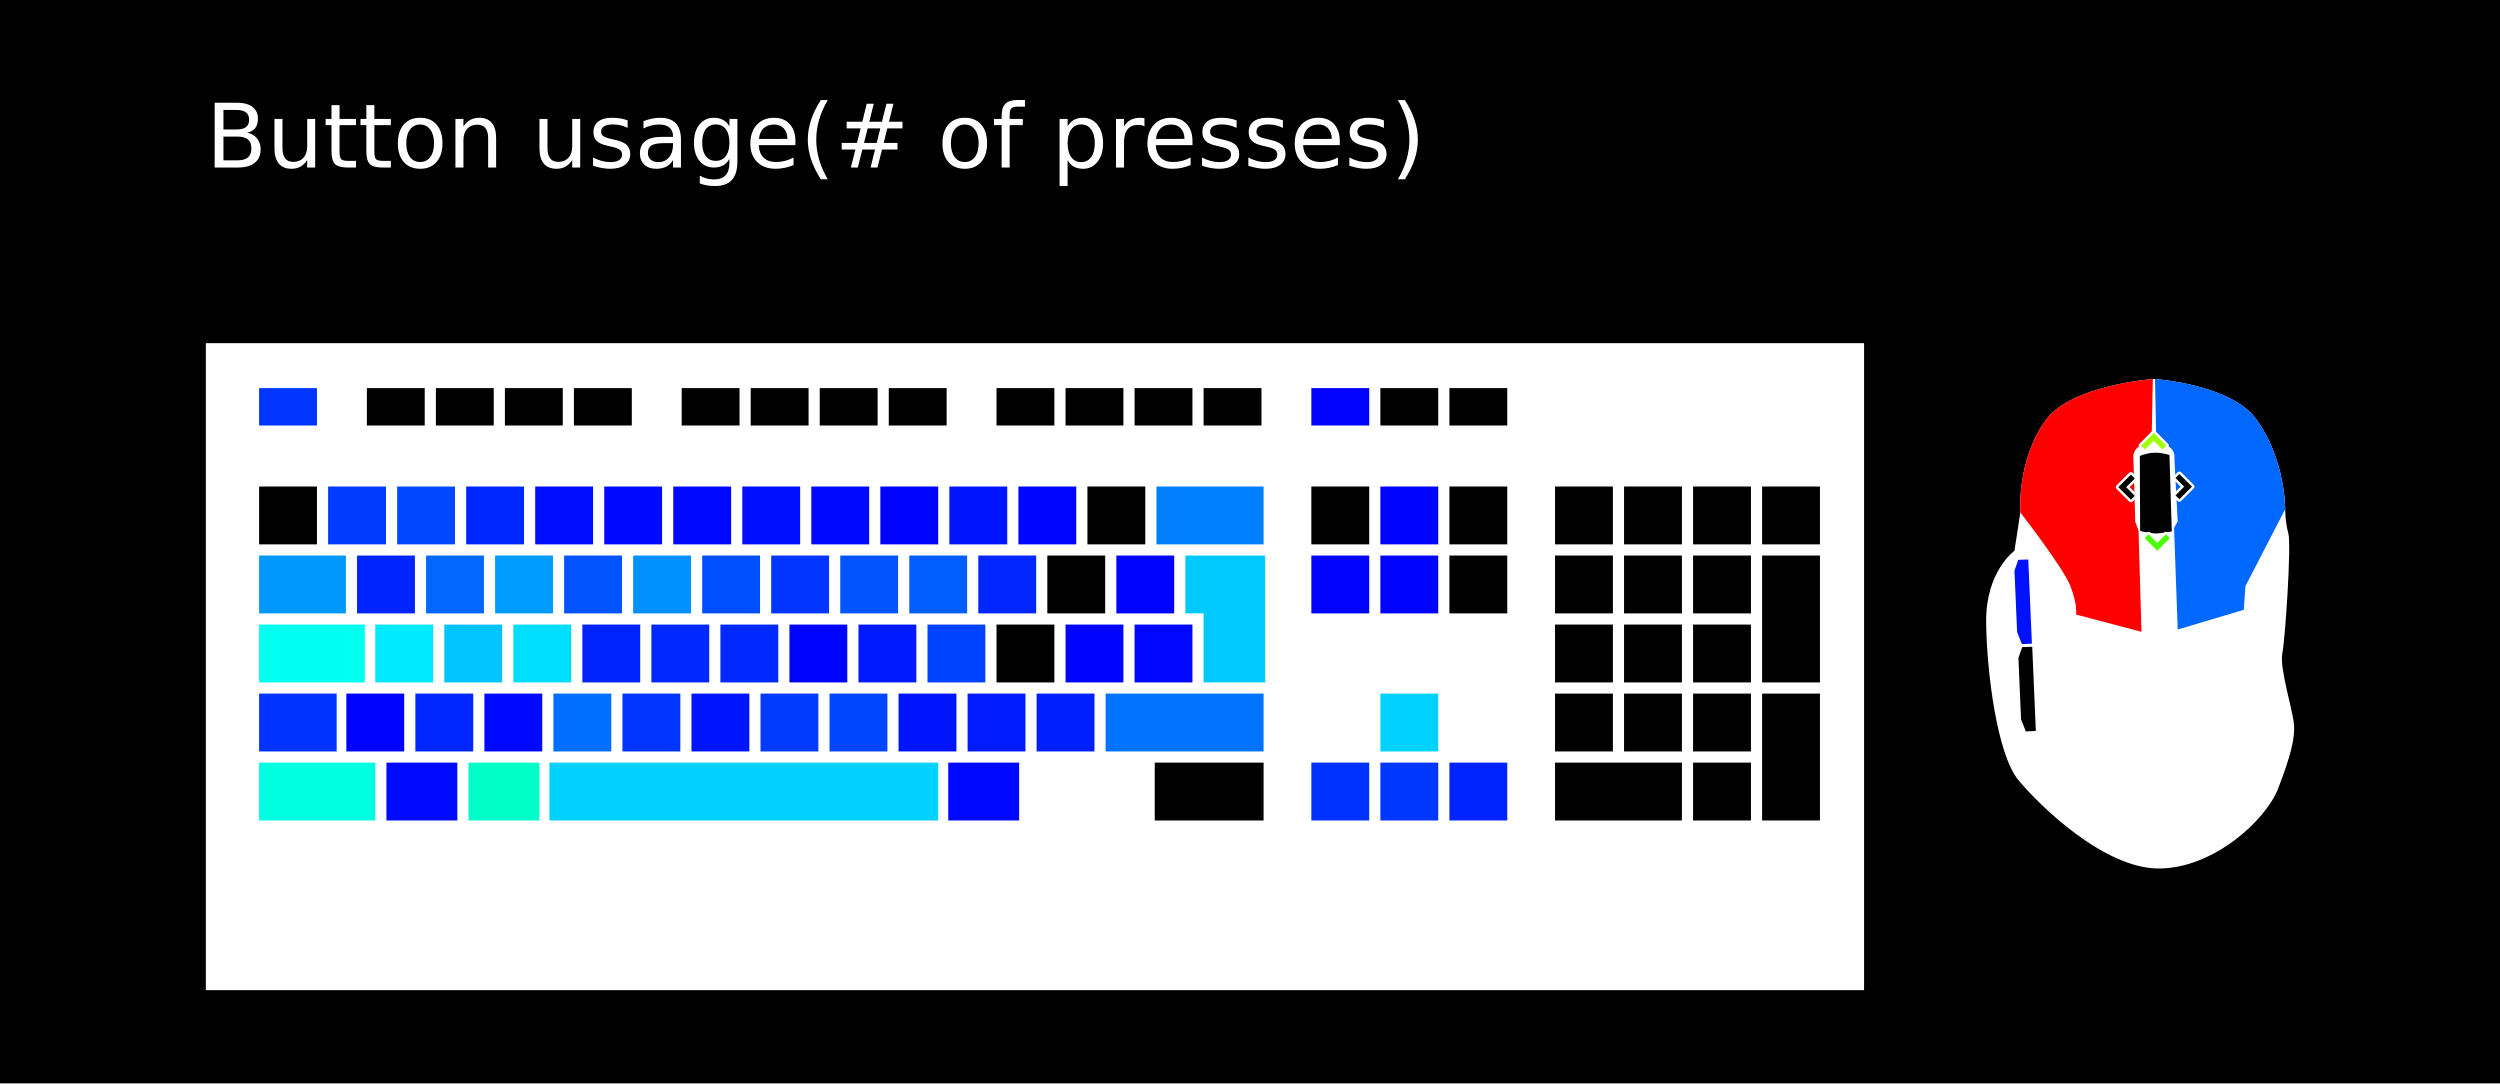
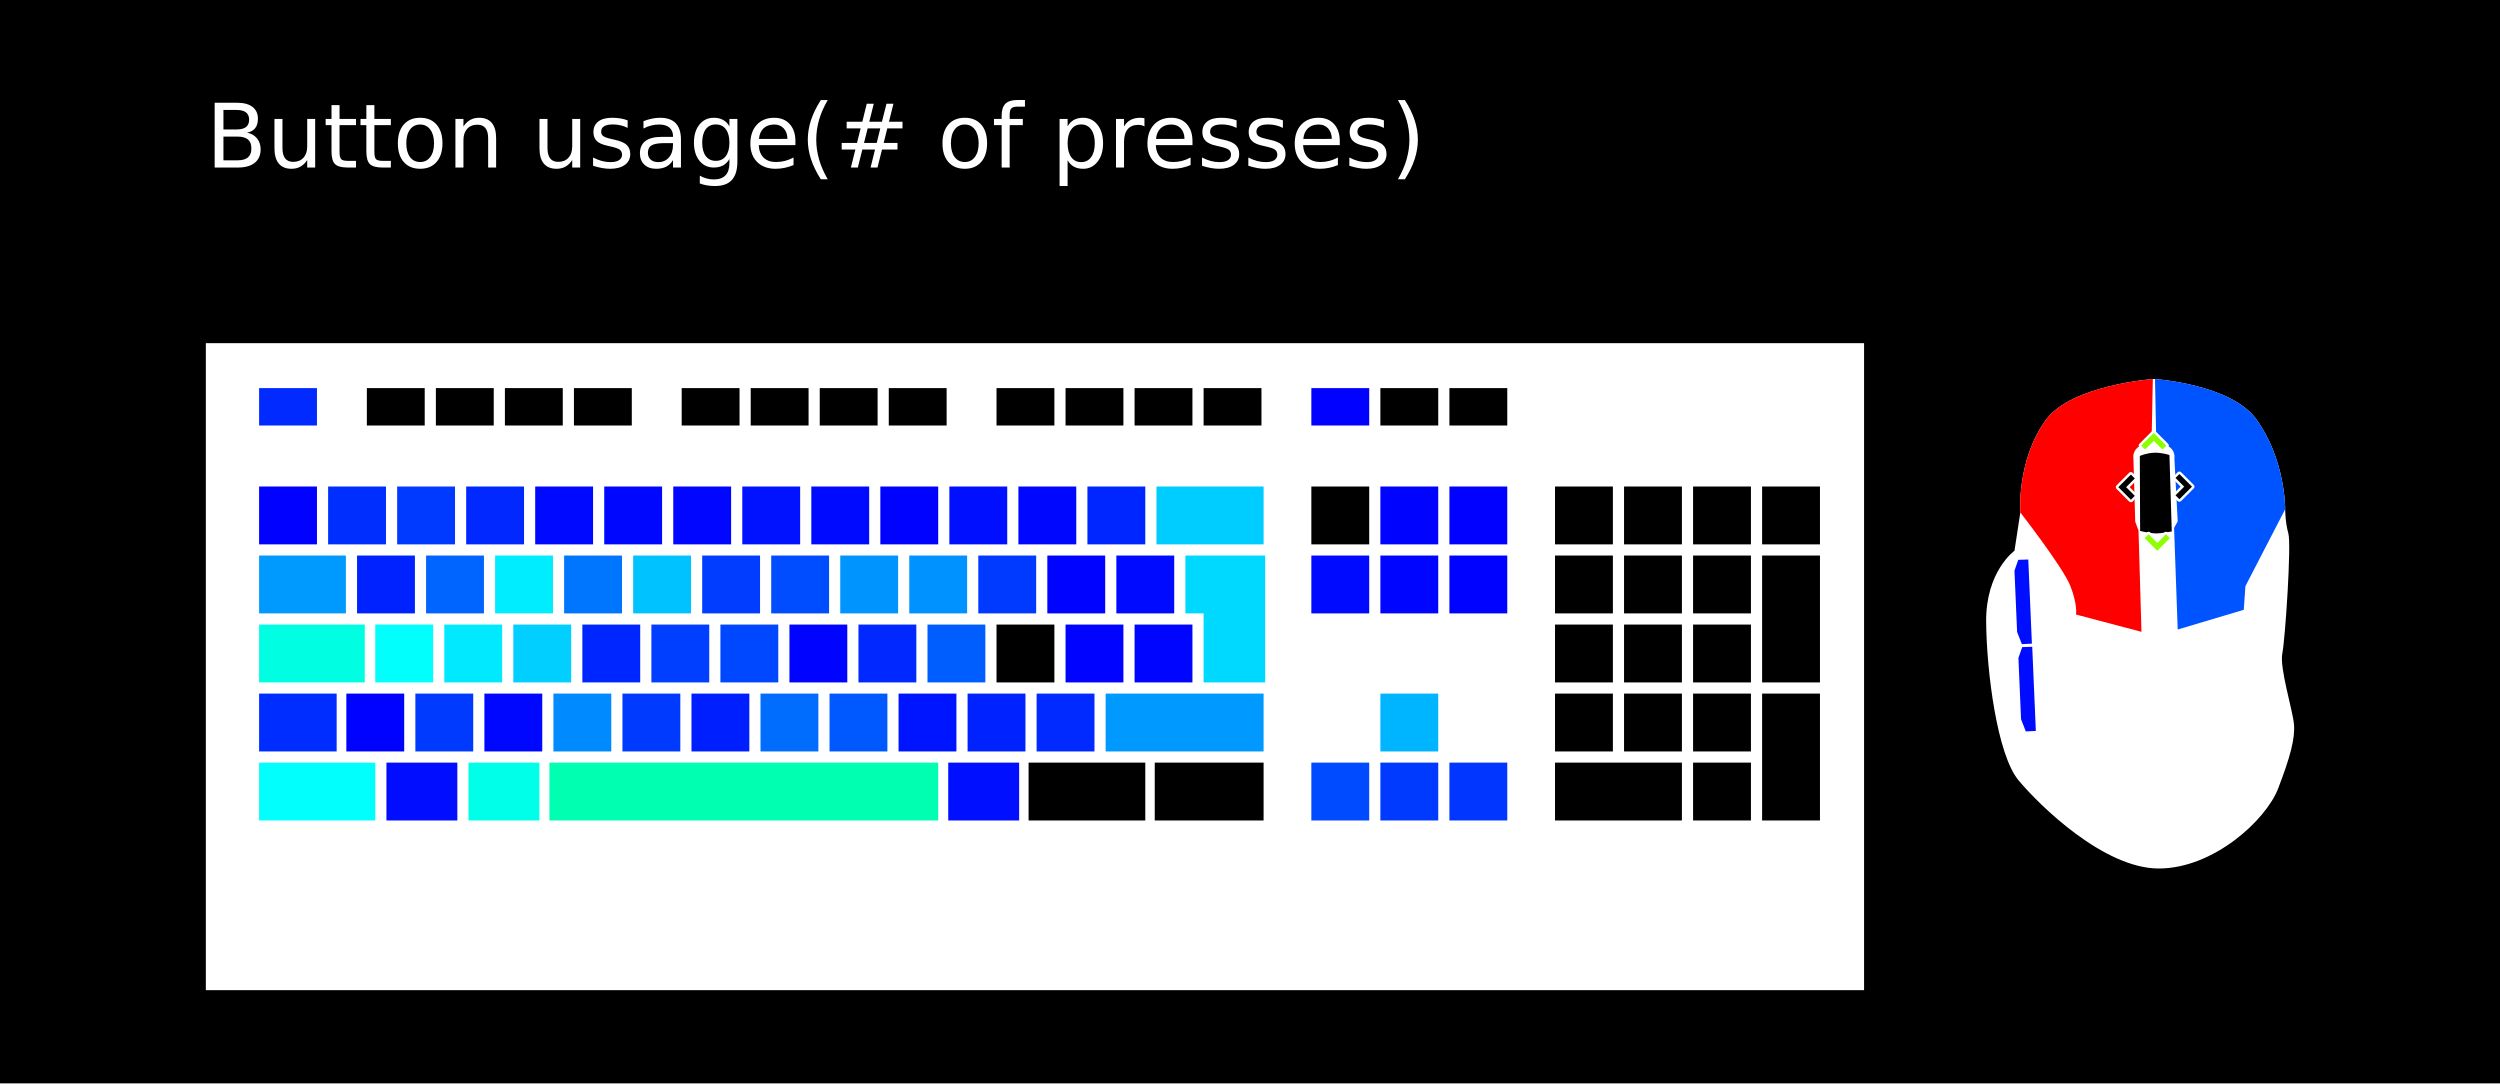
- <svg xmlns="http://www.w3.org/2000/svg" id="svg1" width="1500" version="1.1" viewBox="0 0 1500 650" space="preserve" height="650">
+ <svg xmlns="http://www.w3.org/2000/svg" viewBox="0 0 1500 650" version="1.1" space="preserve" height="650" id="svg1" width="1500">
  <defs id="defs1">
    <rect x="86.791" height="151.77" id="rect7" y="37.872" width="1222.421" />
  </defs>
  <g id="BG" style="display:inline">
-     <rect height="650" style="fill:#000000;fill-opacity:1;stroke-width:6.464;stroke-linecap:round;stroke-linejoin:round" id="rect156" y="0" width="1500" x="0" />
-     <rect height="388.192" y="205.904" style="display:inline;fill:#ffffff;fill-opacity:1;stroke-width:5.669;stroke-linecap:round;stroke-linejoin:round" width="994.938" id="rect1" x="123.504" />
+     <rect width="1500" height="650" id="rect156" style="fill:#000000;fill-opacity:1;stroke-width:6.464;stroke-linecap:round;stroke-linejoin:round" x="0" y="0" />
+     <rect y="205.904" id="rect1" height="388.192" x="123.504" width="994.938" style="display:inline;fill:#ffffff;fill-opacity:1;stroke-width:5.669;stroke-linecap:round;stroke-linejoin:round" />
    <path d="m 1291.688,227.404 c 0,0 -48.86,3.707 -64.008,24.361 -17.847,24.334 -15.484,55.723 -15.484,55.723 v 0.002 l -3.512,22.963 c 0,0 -17.271,12.335 -16.992,42.631 0.279,30.296 6.639,79.671 19.359,95.014 12.721,15.343 51.36,53.002 84.205,53.002 32.845,0 64.368,-29.082 71.621,-47.98 7.253,-18.899 10.321,-30.128 9.484,-38.775 -0.837,-8.648 -8.709,-33.726 -6.975,-42.248 1.734,-8.522 5.519,-65.547 3.627,-72.043 -1.892,-6.496 -1.893,-14.537 -1.893,-14.537 0,-0.168 0.242,-29.978 -17.555,-54.244 -15.148,-20.654 -60.557,-23.867 -60.557,-23.867 z" id="path154" style="display:inline;fill:#ffffff;fill-opacity:1;stroke-width:5.669;stroke-linecap:round;stroke-linejoin:round" />
-     <text id="title" style="font-style:normal;font-variant:normal;font-weight:normal;font-stretch:normal;font-size:53.333px;line-height:1;font-family:'DejaVu Sans';-inkscape-font-specification:'DejaVu Sans';word-spacing:0px;writing-mode:lr-tb;direction:ltr;white-space:pre;shape-inside:url(#rect7);display:inline;fill:#ffffff;fill-opacity:1;stroke:none;stroke-width:2;stroke-linecap:round;stroke-linejoin:round;stroke-opacity:1;paint-order:normal" transform="translate(36.77526,22.12695)" space="preserve">
-       <tspan x="86.791" id="tspan2" y="78.394">Button usage </tspan>(# of presses)</text>
+     <text transform="translate(36.77526,22.12695)" style="font-style:normal;font-variant:normal;font-weight:normal;font-stretch:normal;font-size:53.333px;line-height:1;font-family:'DejaVu Sans';-inkscape-font-specification:'DejaVu Sans';word-spacing:0px;writing-mode:lr-tb;direction:ltr;white-space:pre;shape-inside:url(#rect7);display:inline;fill:#ffffff;fill-opacity:1;stroke:none;stroke-width:2;stroke-linecap:round;stroke-linejoin:round;stroke-opacity:1;paint-order:normal" space="preserve" id="title">
+       <tspan id="tspan1" x="86.791" y="78.394">Button usage</tspan>(# of presses)</text>
  </g>
  <g id="buttons" style="fill:#000000;fill-opacity:1;stroke-width:0">
    <path id="KEY_PAUSE" d="m 869.644,232.863 h 34.716 v 22.442 h -34.716 z" style="fill:#000000;fill-opacity:1;stroke-width:0;stroke-linecap:round;stroke-linejoin:round" />
    <path d="m 828.228,232.863 h 34.716 v 22.442 h -34.716 z" id="KEY_SCROLLLOCK" style="fill:#000000;fill-opacity:1;stroke-width:0;stroke-linecap:round;stroke-linejoin:round" />
-     <path style="fill:#0001FF;fill-opacity:1" d="m 786.811,232.863 h 34.716 v 22.442 h -34.716 z" id="KEY_SYSRQ" />
-     <path id="KEY_F12" style="fill:#000000;fill-opacity:1;stroke-width:0;stroke-linecap:round;stroke-linejoin:round" d="m 722.16,232.863 h 34.716 v 22.442 h -34.716 z" />
-     <path d="m 680.744,232.863 h 34.716 v 22.442 h -34.716 z" id="KEY_F11" style="fill:#000000;fill-opacity:1;stroke-width:0;stroke-linecap:round;stroke-linejoin:round" />
-     <path id="KEY_F10" style="fill:#000000;fill-opacity:1;stroke-width:0;stroke-linecap:round;stroke-linejoin:round" d="m 639.327,232.863 h 34.716 v 22.442 h -34.716 z" />
-     <path d="m 597.911,232.863 h 34.716 v 22.442 h -34.716 z" style="fill:#000000;fill-opacity:1;stroke-width:0;stroke-linecap:round;stroke-linejoin:round" id="KEY_F9" />
-     <path id="KEY_F8" style="fill:#000000;fill-opacity:1;stroke-width:0;stroke-linecap:round;stroke-linejoin:round" d="m 533.259,232.863 h 34.716 v 22.442 h -34.716 z" />
-     <path id="KEY_F7" style="fill:#000000;fill-opacity:1;stroke-width:0;stroke-linecap:round;stroke-linejoin:round" d="m 491.843,232.863 h 34.716 v 22.442 h -34.716 z" />
-     <path d="m 450.427,232.863 h 34.716 v 22.442 h -34.716 z" id="KEY_F6" style="fill:#000000;fill-opacity:1;stroke-width:0;stroke-linecap:round;stroke-linejoin:round" />
-     <path id="KEY_F5" style="fill:#000000;fill-opacity:1;stroke-width:0;stroke-linecap:round;stroke-linejoin:round" d="m 409.01,232.863 h 34.716 v 22.442 h -34.716 z" />
-     <path d="m 344.359,232.863 h 34.716 v 22.442 h -34.716 z" id="KEY_F4" style="fill:#000000;fill-opacity:1;stroke-width:0;stroke-linecap:round;stroke-linejoin:round" />
-     <path style="fill:#000000;fill-opacity:1;stroke-width:0;stroke-linecap:round;stroke-linejoin:round" d="m 302.943,232.863 h 34.716 v 22.442 h -34.716 z" id="KEY_F3" />
-     <path style="fill:#000000;fill-opacity:1;stroke-width:0;stroke-linecap:round;stroke-linejoin:round" d="m 261.526,232.863 h 34.716 v 22.442 h -34.716 z" id="KEY_F2" />
+     <path style="fill:#0001FF;fill-opacity:1" id="KEY_SYSRQ" d="m 786.811,232.863 h 34.716 v 22.442 h -34.716 z" />
+     <path style="fill:#000000;fill-opacity:1;stroke-width:0;stroke-linecap:round;stroke-linejoin:round" id="KEY_F12" d="m 722.16,232.863 h 34.716 v 22.442 h -34.716 z" />
+     <path d="m 680.744,232.863 h 34.716 v 22.442 h -34.716 z" style="fill:#000000;fill-opacity:1;stroke-width:0;stroke-linecap:round;stroke-linejoin:round" id="KEY_F11" />
+     <path style="fill:#000000;fill-opacity:1;stroke-width:0;stroke-linecap:round;stroke-linejoin:round" d="m 639.327,232.863 h 34.716 v 22.442 h -34.716 z" id="KEY_F10" />
+     <path d="m 597.911,232.863 h 34.716 v 22.442 h -34.716 z" id="KEY_F9" style="fill:#000000;fill-opacity:1;stroke-width:0;stroke-linecap:round;stroke-linejoin:round" />
+     <path id="KEY_F8" d="m 533.259,232.863 h 34.716 v 22.442 h -34.716 z" style="fill:#000000;fill-opacity:1;stroke-width:0;stroke-linecap:round;stroke-linejoin:round" />
+     <path d="m 491.843,232.863 h 34.716 v 22.442 h -34.716 z" id="KEY_F7" style="fill:#000000;fill-opacity:1;stroke-width:0;stroke-linecap:round;stroke-linejoin:round" />
+     <path id="KEY_F6" style="fill:#000000;fill-opacity:1;stroke-width:0;stroke-linecap:round;stroke-linejoin:round" d="m 450.427,232.863 h 34.716 v 22.442 h -34.716 z" />
+     <path style="fill:#000000;fill-opacity:1;stroke-width:0;stroke-linecap:round;stroke-linejoin:round" id="KEY_F5" d="m 409.01,232.863 h 34.716 v 22.442 h -34.716 z" />
+     <path id="KEY_F4" style="fill:#000000;fill-opacity:1;stroke-width:0;stroke-linecap:round;stroke-linejoin:round" d="m 344.359,232.863 h 34.716 v 22.442 h -34.716 z" />
+     <path d="m 302.943,232.863 h 34.716 v 22.442 h -34.716 z" style="fill:#000000;fill-opacity:1;stroke-width:0;stroke-linecap:round;stroke-linejoin:round" id="KEY_F3" />
+     <path style="fill:#000000;fill-opacity:1;stroke-width:0;stroke-linecap:round;stroke-linejoin:round" id="KEY_F2" d="m 261.526,232.863 h 34.716 v 22.442 h -34.716 z" />
    <path id="KEY_F1" style="fill:#000000;fill-opacity:1;stroke-width:0;stroke-linecap:round;stroke-linejoin:round" d="m 220.11,232.863 h 34.716 v 22.442 H 220.11 Z" />
-     <path d="m 155.459,232.863 h 34.716 v 22.442 h -34.716 z" id="KEY_ESC" style="fill:#0034FF;fill-opacity:1" />
-     <path id="KEY_KPDOT" d="m 1015.848,457.571 h 34.716 v 34.716 h -34.716 z" style="fill:#000000;fill-opacity:1;stroke-width:0;stroke-linecap:round;stroke-linejoin:round" />
-     <path style="fill:#000000;fill-opacity:1;stroke-width:0;stroke-linecap:round;stroke-linejoin:round" id="KEY_KP0" d="m 933.015,457.571 h 76.132 v 34.716 h -76.132 z" />
-     <path d="m 869.644,457.571 h 34.716 v 34.716 h -34.716 z" style="fill:#0023FF;fill-opacity:1" id="KEY_RIGHT" />
-     <path style="fill:#0037FF;fill-opacity:1" d="m 828.228,457.571 h 34.716 v 34.716 h -34.716 z" id="KEY_DOWN" />
-     <path style="fill:#0032FF;fill-opacity:1" d="m 786.811,457.571 h 34.716 v 34.716 h -34.716 z" id="KEY_LEFT" />
-     <path d="m 692.842,457.571 h 65.315 v 34.716 h -65.315 z" id="KEY_RIGHTCTRL" style="fill:#000000;fill-opacity:1;stroke-width:0;stroke-linecap:round;stroke-linejoin:round" />
-     <path id="KEY_SPACE" d="M 329.663,457.571 H 562.922 V 492.288 H 329.663 Z" style="fill:#00D1FF;fill-opacity:1" />
-     <path id="KEY_LEFTMETA" style="fill:#000AFF;fill-opacity:1" d="m 231.864,457.571 h 42.538 V 492.288 H 231.864 Z" />
-     <path style="fill:#00FFE1;fill-opacity:1" id="KEY_LEFTCTRL" d="M 155.459,457.571 H 225.164 v 34.716 h -69.705 z" />
+     <path id="KEY_ESC" d="m 155.459,232.863 h 34.716 v 22.442 h -34.716 z" style="fill:#002AFF;fill-opacity:1" />
+     <path id="KEY_KPDOT" style="fill:#000000;fill-opacity:1;stroke-width:0;stroke-linecap:round;stroke-linejoin:round" d="m 1015.848,457.571 h 34.716 v 34.716 h -34.716 z" />
+     <path id="KEY_KP0" style="fill:#000000;fill-opacity:1;stroke-width:0;stroke-linecap:round;stroke-linejoin:round" d="m 933.015,457.571 h 76.132 v 34.716 h -76.132 z" />
+     <path style="fill:#0036FF;fill-opacity:1" d="m 869.644,457.571 h 34.716 v 34.716 h -34.716 z" id="KEY_RIGHT" />
+     <path d="m 828.228,457.571 h 34.716 v 34.716 h -34.716 z" id="KEY_DOWN" style="fill:#003AFF;fill-opacity:1" />
+     <path d="m 786.811,457.571 h 34.716 v 34.716 h -34.716 z" id="KEY_LEFT" style="fill:#004AFF;fill-opacity:1" />
+     <path style="fill:#000000;fill-opacity:1;stroke-width:0;stroke-linecap:round;stroke-linejoin:round" id="KEY_RIGHTCTRL" d="m 692.842,457.571 h 65.315 v 34.716 h -65.315 z" />
+     <path style="fill:#00FFB0;fill-opacity:1" d="M 329.663,457.571 H 562.922 V 492.288 H 329.663 Z" id="KEY_SPACE" />
+     <path style="fill:#000DFF;fill-opacity:1" id="KEY_LEFTMETA" d="m 231.864,457.571 h 42.538 V 492.288 H 231.864 Z" />
+     <path d="M 155.459,457.571 H 225.164 v 34.716 h -69.705 z" style="fill:#00FFFD;fill-opacity:1" id="KEY_LEFTCTRL" />
    <path d="m 1057.264,416.155 h 34.716 v 76.132 h -34.716 z" style="fill:#000000;fill-opacity:1;stroke-width:0;stroke-linecap:round;stroke-linejoin:round" id="KEY_KPENTER" />
-     <path d="m 1015.848,416.155 h 34.716 v 34.716 h -34.716 z" id="KEY_KP3" style="fill:#000000;fill-opacity:1;stroke-width:0;stroke-linecap:round;stroke-linejoin:round" />
-     <path style="fill:#000000;fill-opacity:1;stroke-width:0;stroke-linecap:round;stroke-linejoin:round" d="m 974.431,416.155 h 34.716 v 34.716 h -34.716 z" id="KEY_KP2" />
-     <path id="KEY_KP1" style="fill:#000000;fill-opacity:1;stroke-width:0;stroke-linecap:round;stroke-linejoin:round" d="m 933.015,416.155 h 34.716 v 34.716 h -34.716 z" />
-     <path d="m 828.228,416.155 h 34.716 v 34.716 h -34.716 z" id="KEY_UP" style="fill:#00D2FF;fill-opacity:1" />
-     <path id="KEY_RIGHTSHIFT" style="fill:#0074FF;fill-opacity:1" d="m 663.385,416.155 h 94.771 v 34.716 h -94.771 z" />
-     <path d="m 621.969,416.155 h 34.716 v 34.716 h -34.716 z" id="KEY_SLASH" style="fill:#001FFF;fill-opacity:1" />
-     <path id="KEY_DOT" style="fill:#001BFF;fill-opacity:1" d="m 580.553,416.155 h 34.716 v 34.716 h -34.716 z" />
-     <path d="m 539.136,416.155 h 34.716 v 34.716 h -34.716 z" id="KEY_COMMA" style="fill:#0014FF;fill-opacity:1" />
-     <path d="m 497.72,416.155 h 34.716 v 34.716 h -34.716 z" style="fill:#0045FF;fill-opacity:1" id="KEY_M" />
-     <path style="fill:#0039FF;fill-opacity:1" d="m 456.304,416.155 h 34.716 v 34.716 h -34.716 z" id="KEY_N" />
-     <path style="fill:#0014FF;fill-opacity:1" id="KEY_B" d="m 414.887,416.155 h 34.716 v 34.716 h -34.716 z" />
-     <path d="m 373.471,416.155 h 34.716 v 34.716 h -34.716 z" style="fill:#0035FF;fill-opacity:1" id="KEY_V" />
-     <path d="m 332.055,416.155 h 34.716 v 34.716 H 332.055 Z" style="fill:#006EFF;fill-opacity:1" id="KEY_C" />
-     <path style="fill:#0007FF;fill-opacity:1" d="m 290.638,416.155 h 34.716 v 34.716 h -34.716 z" id="KEY_X" />
-     <path style="fill:#0026FF;fill-opacity:1" d="m 249.222,416.155 h 34.716 v 34.716 h -34.716 z" id="KEY_Z" />
+     <path id="KEY_KP3" d="m 1015.848,416.155 h 34.716 v 34.716 h -34.716 z" style="fill:#000000;fill-opacity:1;stroke-width:0;stroke-linecap:round;stroke-linejoin:round" />
+     <path id="KEY_KP2" d="m 974.431,416.155 h 34.716 v 34.716 h -34.716 z" style="fill:#000000;fill-opacity:1;stroke-width:0;stroke-linecap:round;stroke-linejoin:round" />
+     <path style="fill:#000000;fill-opacity:1;stroke-width:0;stroke-linecap:round;stroke-linejoin:round" d="m 933.015,416.155 h 34.716 v 34.716 h -34.716 z" id="KEY_KP1" />
+     <path id="KEY_UP" style="fill:#00B5FF;fill-opacity:1" d="m 828.228,416.155 h 34.716 v 34.716 h -34.716 z" />
+     <path style="fill:#0099FF;fill-opacity:1" id="KEY_RIGHTSHIFT" d="m 663.385,416.155 h 94.771 v 34.716 h -94.771 z" />
+     <path d="m 621.969,416.155 h 34.716 v 34.716 h -34.716 z" id="KEY_SLASH" style="fill:#002AFF;fill-opacity:1" />
+     <path style="fill:#0022FF;fill-opacity:1" d="m 580.553,416.155 h 34.716 v 34.716 h -34.716 z" id="KEY_DOT" />
+     <path style="fill:#0015FF;fill-opacity:1" d="m 539.136,416.155 h 34.716 v 34.716 h -34.716 z" id="KEY_COMMA" />
+     <path d="m 497.72,416.155 h 34.716 v 34.716 h -34.716 z" id="KEY_M" style="fill:#0059FF;fill-opacity:1" />
+     <path id="KEY_N" d="m 456.304,416.155 h 34.716 v 34.716 h -34.716 z" style="fill:#006DFF;fill-opacity:1" />
+     <path style="fill:#001FFF;fill-opacity:1" d="m 414.887,416.155 h 34.716 v 34.716 h -34.716 z" id="KEY_B" />
+     <path d="m 373.471,416.155 h 34.716 v 34.716 h -34.716 z" id="KEY_V" style="fill:#003AFF;fill-opacity:1" />
+     <path id="KEY_C" style="fill:#008AFF;fill-opacity:1" d="m 332.055,416.155 h 34.716 v 34.716 H 332.055 Z" />
+     <path d="m 290.638,416.155 h 34.716 v 34.716 h -34.716 z" style="fill:#0007FF;fill-opacity:1" id="KEY_X" />
+     <path id="KEY_Z" d="m 249.222,416.155 h 34.716 v 34.716 h -34.716 z" style="fill:#003AFF;fill-opacity:1" />
    <path d="m 207.806,416.155 h 34.716 v 34.716 h -34.716 z" id="KEY_102ND" style="fill:#0002FF;fill-opacity:1" />
-     <path id="KEY_LEFTSHIFT" d="m 155.459,416.155 h 46.536 v 34.716 h -46.536 z" style="fill:#0033FF;fill-opacity:1" />
-     <path d="m 1015.848,374.739 h 34.716 v 34.716 h -34.716 z" id="KEY_KP6" style="fill:#000000;fill-opacity:1;stroke-width:0;stroke-linecap:round;stroke-linejoin:round" />
-     <path style="fill:#000000;fill-opacity:1;stroke-width:0;stroke-linecap:round;stroke-linejoin:round" id="KEY_KP5" d="m 974.431,374.739 h 34.716 v 34.716 h -34.716 z" />
-     <path style="fill:#000000;fill-opacity:1;stroke-width:0;stroke-linecap:round;stroke-linejoin:round" d="m 933.015,374.739 h 34.716 v 34.716 h -34.716 z" id="KEY_KP4" />
-     <path style="fill:#0006FF;fill-opacity:1" d="m 680.744,374.739 h 34.716 v 34.716 h -34.716 z" id="KEY_BACKSLASH" />
-     <path id="KEY_APOSTROPHE" style="fill:#0004FF;fill-opacity:1" d="m 639.327,374.739 h 34.716 v 34.716 h -34.716 z" />
-     <path d="m 597.911,374.739 h 34.716 v 34.716 h -34.716 z" id="KEY_SEMICOLON" style="fill:#000000;fill-opacity:1;stroke-width:0;stroke-linecap:round;stroke-linejoin:round" />
-     <path id="KEY_L" d="m 556.495,374.739 h 34.716 v 34.716 h -34.716 z" style="fill:#0042FF;fill-opacity:1" />
-     <path style="fill:#001AFF;fill-opacity:1" d="m 515.078,374.739 h 34.716 v 34.716 h -34.716 z" id="KEY_K" />
-     <path style="fill:#0003FF;fill-opacity:1" id="KEY_J" d="m 473.662,374.739 h 34.716 v 34.716 h -34.716 z" />
-     <path d="m 432.246,374.739 h 34.716 v 34.716 H 432.246 Z" id="KEY_H" style="fill:#0029FF;fill-opacity:1" />
-     <path d="m 390.829,374.739 h 34.716 v 34.716 h -34.716 z" style="fill:#0028FF;fill-opacity:1" id="KEY_G" />
-     <path d="m 349.413,374.739 h 34.716 v 34.716 h -34.716 z" style="fill:#0023FF;fill-opacity:1" id="KEY_F" />
-     <path id="KEY_D" style="fill:#00DEFF;fill-opacity:1" d="m 307.997,374.739 h 34.716 v 34.716 h -34.716 z" />
-     <path id="KEY_S" d="m 266.58,374.739 h 34.716 v 34.716 h -34.716 z" style="fill:#00C4FF;fill-opacity:1" />
-     <path d="m 225.164,374.739 h 34.716 v 34.716 H 225.164 Z" style="fill:#00EAFF;fill-opacity:1" id="KEY_A" />
-     <path id="KEY_CAPSLOCK" style="fill:#00FFEE;fill-opacity:1" d="m 155.459,374.739 h 63.399 v 34.716 h -63.399 z" />
-     <path id="KEY_KPPLUS" d="m 1057.264,333.322 h 34.716 v 76.132 h -34.716 z" style="fill:#000000;fill-opacity:1;stroke-width:0;stroke-linecap:round;stroke-linejoin:round" />
-     <path id="KEY_KP9" style="fill:#000000;fill-opacity:1;stroke-width:0;stroke-linecap:round;stroke-linejoin:round" d="m 1015.848,333.322 h 34.716 v 34.716 h -34.716 z" />
-     <path id="KEY_KP8" style="fill:#000000;fill-opacity:1;stroke-width:0;stroke-linecap:round;stroke-linejoin:round" d="m 974.431,333.322 h 34.716 v 34.716 h -34.716 z" />
-     <path style="fill:#000000;fill-opacity:1;stroke-width:0;stroke-linecap:round;stroke-linejoin:round" id="KEY_KP7" d="m 933.015,333.322 h 34.716 v 34.716 h -34.716 z" />
-     <path d="m 869.644,333.322 h 34.716 v 34.716 h -34.716 z" id="KEY_PAGEDOWN" style="fill:#000000;fill-opacity:1;stroke-width:0;stroke-linecap:round;stroke-linejoin:round" />
-     <path style="fill:#0003FF;fill-opacity:1" d="m 828.228,333.322 h 34.716 v 34.716 h -34.716 z" id="KEY_END" />
-     <path d="m 786.811,333.322 h 34.716 v 34.716 h -34.716 z" style="fill:#0001FF;fill-opacity:1" id="KEY_DELETE" />
-     <path d="m 711.229,333.323 v 34.717 h 10.93 v 41.416 h 36.949 v -76.133 h -13.162 -23.787 z" style="fill:#00C9FF;fill-opacity:1" id="KEY_ENTER" />
-     <path d="m 669.813,333.322 h 34.716 v 34.716 h -34.716 z" id="KEY_RIGHTBRACE" style="fill:#0003FF;fill-opacity:1" />
-     <path id="KEY_LEFTBRACE" style="fill:#000000;fill-opacity:1;stroke-width:0;stroke-linecap:round;stroke-linejoin:round" d="m 628.396,333.322 h 34.716 v 34.716 h -34.716 z" />
-     <path id="KEY_P" d="m 586.98,333.322 h 34.716 v 34.716 h -34.716 z" style="fill:#0025FF;fill-opacity:1" />
-     <path style="fill:#005EFF;fill-opacity:1" id="KEY_O" d="m 545.564,333.322 h 34.716 v 34.716 h -34.716 z" />
-     <path d="m 504.147,333.322 h 34.716 v 34.716 h -34.716 z" id="KEY_I" style="fill:#0055FF;fill-opacity:1" />
-     <path d="m 462.731,333.322 h 34.716 v 34.716 h -34.716 z" id="KEY_U" style="fill:#0035FF;fill-opacity:1" />
-     <path style="fill:#004FFF;fill-opacity:1" d="m 421.315,333.322 h 34.716 v 34.716 h -34.716 z" id="KEY_Y" />
-     <path style="fill:#0090FF;fill-opacity:1" d="m 379.898,333.322 h 34.716 v 34.716 h -34.716 z" id="KEY_T" />
-     <path style="fill:#0054FF;fill-opacity:1" id="KEY_R" d="m 338.482,333.322 h 34.716 v 34.716 H 338.482 Z" />
-     <path style="fill:#009BFF;fill-opacity:1" id="KEY_E" d="M 297.066,333.322 H 331.782 v 34.716 h -34.716 z" />
-     <path id="KEY_W" style="fill:#0067FF;fill-opacity:1" d="m 255.649,333.322 h 34.716 v 34.716 h -34.716 z" />
-     <path d="m 214.233,333.322 h 34.716 v 34.716 h -34.716 z" id="KEY_Q" style="fill:#0024FF;fill-opacity:1" />
-     <path style="fill:#0097FF;fill-opacity:1" d="m 155.459,333.322 h 52.074 v 34.716 h -52.074 z" id="KEY_TAB" />
+     <path style="fill:#002DFF;fill-opacity:1" id="KEY_LEFTSHIFT" d="m 155.459,416.155 h 46.536 v 34.716 h -46.536 z" />
+     <path style="fill:#000000;fill-opacity:1;stroke-width:0;stroke-linecap:round;stroke-linejoin:round" d="m 1015.848,374.739 h 34.716 v 34.716 h -34.716 z" id="KEY_KP6" />
+     <path d="m 974.431,374.739 h 34.716 v 34.716 h -34.716 z" style="fill:#000000;fill-opacity:1;stroke-width:0;stroke-linecap:round;stroke-linejoin:round" id="KEY_KP5" />
+     <path id="KEY_KP4" style="fill:#000000;fill-opacity:1;stroke-width:0;stroke-linecap:round;stroke-linejoin:round" d="m 933.015,374.739 h 34.716 v 34.716 h -34.716 z" />
+     <path d="m 680.744,374.739 h 34.716 v 34.716 h -34.716 z" id="KEY_BACKSLASH" style="fill:#0005FF;fill-opacity:1" />
+     <path d="m 639.327,374.739 h 34.716 v 34.716 h -34.716 z" style="fill:#0003FF;fill-opacity:1" id="KEY_APOSTROPHE" />
+     <path style="fill:#000000;fill-opacity:1;stroke-width:0;stroke-linecap:round;stroke-linejoin:round" id="KEY_SEMICOLON" d="m 597.911,374.739 h 34.716 v 34.716 h -34.716 z" />
+     <path id="KEY_L" d="m 556.495,374.739 h 34.716 v 34.716 h -34.716 z" style="fill:#005EFF;fill-opacity:1" />
+     <path d="m 515.078,374.739 h 34.716 v 34.716 h -34.716 z" id="KEY_K" style="fill:#0028FF;fill-opacity:1" />
+     <path d="m 473.662,374.739 h 34.716 v 34.716 h -34.716 z" id="KEY_J" style="fill:#0003FF;fill-opacity:1" />
+     <path id="KEY_H" d="m 432.246,374.739 h 34.716 v 34.716 H 432.246 Z" style="fill:#0048FF;fill-opacity:1" />
+     <path style="fill:#003FFF;fill-opacity:1" d="m 390.829,374.739 h 34.716 v 34.716 h -34.716 z" id="KEY_G" />
+     <path style="fill:#0026FF;fill-opacity:1" id="KEY_F" d="m 349.413,374.739 h 34.716 v 34.716 h -34.716 z" />
+     <path id="KEY_D" style="fill:#00CFFF;fill-opacity:1" d="m 307.997,374.739 h 34.716 v 34.716 h -34.716 z" />
+     <path d="m 266.58,374.739 h 34.716 v 34.716 h -34.716 z" style="fill:#00E9FF;fill-opacity:1" id="KEY_S" />
+     <path id="KEY_A" style="fill:#00FFFD;fill-opacity:1" d="m 225.164,374.739 h 34.716 v 34.716 H 225.164 Z" />
+     <path style="fill:#00FFE2;fill-opacity:1" d="m 155.459,374.739 h 63.399 v 34.716 h -63.399 z" id="KEY_CAPSLOCK" />
+     <path style="fill:#000000;fill-opacity:1;stroke-width:0;stroke-linecap:round;stroke-linejoin:round" d="m 1057.264,333.322 h 34.716 v 76.132 h -34.716 z" id="KEY_KPPLUS" />
+     <path d="m 1015.848,333.322 h 34.716 v 34.716 h -34.716 z" style="fill:#000000;fill-opacity:1;stroke-width:0;stroke-linecap:round;stroke-linejoin:round" id="KEY_KP9" />
+     <path d="m 974.431,333.322 h 34.716 v 34.716 h -34.716 z" style="fill:#000000;fill-opacity:1;stroke-width:0;stroke-linecap:round;stroke-linejoin:round" id="KEY_KP8" />
+     <path id="KEY_KP7" style="fill:#000000;fill-opacity:1;stroke-width:0;stroke-linecap:round;stroke-linejoin:round" d="m 933.015,333.322 h 34.716 v 34.716 h -34.716 z" />
+     <path d="m 869.644,333.322 h 34.716 v 34.716 h -34.716 z" style="fill:#0002FF;fill-opacity:1" id="KEY_PAGEDOWN" />
+     <path style="fill:#0005FF;fill-opacity:1" d="m 828.228,333.322 h 34.716 v 34.716 h -34.716 z" id="KEY_END" />
+     <path style="fill:#000AFF;fill-opacity:1" id="KEY_DELETE" d="m 786.811,333.322 h 34.716 v 34.716 h -34.716 z" />
+     <path d="m 711.229,333.323 v 34.717 h 10.93 v 41.416 h 36.949 v -76.133 h -13.162 -23.787 z" id="KEY_ENTER" style="fill:#00D9FF;fill-opacity:1" />
+     <path style="fill:#000AFF;fill-opacity:1" d="m 669.813,333.322 h 34.716 v 34.716 h -34.716 z" id="KEY_RIGHTBRACE" />
+     <path style="fill:#0003FF;fill-opacity:1" d="m 628.396,333.322 h 34.716 v 34.716 h -34.716 z" id="KEY_LEFTBRACE" />
+     <path id="KEY_P" d="m 586.98,333.322 h 34.716 v 34.716 h -34.716 z" style="fill:#0039FF;fill-opacity:1" />
+     <path id="KEY_O" d="m 545.564,333.322 h 34.716 v 34.716 h -34.716 z" style="fill:#0092FF;fill-opacity:1" />
+     <path id="KEY_I" d="m 504.147,333.322 h 34.716 v 34.716 h -34.716 z" style="fill:#0094FF;fill-opacity:1" />
+     <path id="KEY_U" d="m 462.731,333.322 h 34.716 v 34.716 h -34.716 z" style="fill:#004CFF;fill-opacity:1" />
+     <path id="KEY_Y" style="fill:#003DFF;fill-opacity:1" d="m 421.315,333.322 h 34.716 v 34.716 h -34.716 z" />
+     <path style="fill:#00C2FF;fill-opacity:1" id="KEY_T" d="m 379.898,333.322 h 34.716 v 34.716 h -34.716 z" />
+     <path d="m 338.482,333.322 h 34.716 v 34.716 H 338.482 Z" id="KEY_R" style="fill:#0076FF;fill-opacity:1" />
+     <path d="M 297.066,333.322 H 331.782 v 34.716 h -34.716 z" style="fill:#00ECFF;fill-opacity:1" id="KEY_E" />
+     <path style="fill:#0065FF;fill-opacity:1" d="m 255.649,333.322 h 34.716 v 34.716 h -34.716 z" id="KEY_W" />
+     <path d="m 214.233,333.322 h 34.716 v 34.716 h -34.716 z" style="fill:#0022FF;fill-opacity:1" id="KEY_Q" />
+     <path d="m 155.459,333.322 h 52.074 v 34.716 h -52.074 z" id="KEY_TAB" style="fill:#009AFF;fill-opacity:1" />
    <path id="KEY_KPMINUS" d="m 1057.264,291.906 h 34.716 v 34.716 h -34.716 z" style="fill:#000000;fill-opacity:1;stroke-width:0;stroke-linecap:round;stroke-linejoin:round" />
    <path style="fill:#000000;fill-opacity:1;stroke-width:0;stroke-linecap:round;stroke-linejoin:round" d="m 1015.848,291.906 h 34.716 v 34.716 h -34.716 z" id="KEY_KPASTERISK" />
-     <path style="fill:#000000;fill-opacity:1;stroke-width:0;stroke-linecap:round;stroke-linejoin:round" d="m 974.431,291.906 h 34.716 v 34.716 h -34.716 z" id="KEY_KPSLASH" />
-     <path d="m 933.015,291.906 h 34.716 v 34.716 h -34.716 z" id="KEY_NUMLOCK" style="fill:#000000;fill-opacity:1;stroke-width:0;stroke-linecap:round;stroke-linejoin:round" />
-     <path id="KEY_PAGEUP" d="m 869.644,291.906 h 34.716 v 34.716 h -34.716 z" style="fill:#000000;fill-opacity:1;stroke-width:0;stroke-linecap:round;stroke-linejoin:round" />
-     <path style="fill:#0003FF;fill-opacity:1" d="m 828.228,291.906 h 34.716 v 34.716 h -34.716 z" id="KEY_HOME" />
+     <path id="KEY_KPSLASH" style="fill:#000000;fill-opacity:1;stroke-width:0;stroke-linecap:round;stroke-linejoin:round" d="m 974.431,291.906 h 34.716 v 34.716 h -34.716 z" />
+     <path style="fill:#000000;fill-opacity:1;stroke-width:0;stroke-linecap:round;stroke-linejoin:round" id="KEY_NUMLOCK" d="m 933.015,291.906 h 34.716 v 34.716 h -34.716 z" />
+     <path style="fill:#0001FF;fill-opacity:1" d="m 869.644,291.906 h 34.716 v 34.716 h -34.716 z" id="KEY_PAGEUP" />
+     <path d="m 828.228,291.906 h 34.716 v 34.716 h -34.716 z" style="fill:#0004FF;fill-opacity:1" id="KEY_HOME" />
    <path style="fill:#000000;fill-opacity:1;stroke-width:0;stroke-linecap:round;stroke-linejoin:round" d="m 786.811,291.906 h 34.716 v 34.716 h -34.716 z" id="KEY_INSERT" />
-     <path id="KEY_BACKSPACE" d="m 693.871,291.906 h 64.286 v 34.716 h -64.286 z" style="fill:#007FFF;fill-opacity:1" />
-     <path id="KEY_EQUAL" style="fill:#000000;fill-opacity:1;stroke-width:0;stroke-linecap:round;stroke-linejoin:round" d="m 652.454,291.906 h 34.716 v 34.716 h -34.716 z" />
-     <path style="fill:#0005FF;fill-opacity:1" d="m 611.038,291.906 h 34.716 v 34.716 h -34.716 z" id="KEY_MINUS" />
-     <path style="fill:#0014FF;fill-opacity:1" id="KEY_0" d="m 569.622,291.906 h 34.716 v 34.716 h -34.716 z" />
-     <path style="fill:#0002FF;fill-opacity:1" d="m 528.205,291.906 h 34.716 v 34.716 h -34.716 z" id="KEY_9" />
-     <path d="m 486.789,291.906 h 34.716 v 34.716 h -34.716 z" id="KEY_8" style="fill:#0009FF;fill-opacity:1" />
-     <path d="m 445.373,291.906 h 34.716 v 34.716 H 445.373 Z" id="KEY_7" style="fill:#000FFF;fill-opacity:1" />
-     <path d="m 403.956,291.906 h 34.716 v 34.716 h -34.716 z" id="KEY_6" style="fill:#0007FF;fill-opacity:1" />
-     <path id="KEY_5" style="fill:#0009FF;fill-opacity:1" d="m 362.54,291.906 h 34.716 v 34.716 h -34.716 z" />
-     <path style="fill:#000CFF;fill-opacity:1" d="m 321.124,291.906 h 34.716 v 34.716 h -34.716 z" id="KEY_4" />
-     <path d="m 279.708,291.906 h 34.716 v 34.716 h -34.716 z" style="fill:#0026FF;fill-opacity:1" id="KEY_3" />
-     <path id="KEY_2" d="m 238.291,291.906 h 34.716 v 34.716 H 238.291 Z" style="fill:#0048FF;fill-opacity:1" />
-     <path style="fill:#003AFF;fill-opacity:1" id="KEY_1" d="m 196.875,291.906 h 34.716 v 34.716 h -34.716 z" />
-     <path id="KEY_GRAVE" d="m 155.459,291.906 h 34.716 v 34.716 h -34.716 z" style="fill:#000000;fill-opacity:1;stroke-width:0;stroke-linecap:round;stroke-linejoin:round" />
-     <path id="KEY_LEFTALT" style="fill:#00FFC7;fill-opacity:1" d="m 281.102,457.571 h 42.538 v 34.716 h -42.538 z" />
-     <path id="KEY_RIGHTALT" style="fill:#0008FF;fill-opacity:1" d="m 568.944,457.571 h 42.538 v 34.716 h -42.538 z" />
-     <path style="fill:#0067FF;fill-opacity:1" id="BTN_RIGHT" d="m 1293.01,227.405 c 0,0 45.409,3.213 60.556,23.867 17.847,24.334 17.555,54.244 17.555,54.244 l -23.867,46.157 -0.986,14.202 -39.648,11.835 -2.17,-60.951 2.17,-3.945 -1.972,-37.675 c 0,0 0.69,-3.452 -2.071,-6.213 -2.995,-2.995 -8.778,-1.677 -8.778,-1.677 z" />
-     <path d="m 1291.688,227.405 c 0,0 -48.861,3.707 -64.008,24.361 -17.847,24.334 -15.484,55.724 -15.484,55.724 0,0 25.581,32.871 29.982,43.987 4.402,11.116 3.452,17.26 3.452,17.26 l 39.253,10.356 -1.775,-60.754 -1.973,-5.326 -1.085,-37.872 c 0,0 -0.69,-3.452 2.071,-6.213 2.995,-2.995 8.778,-1.677 8.778,-1.677 z" style="fill:#FF0000;fill-opacity:1" id="BTN_LEFT" />
-     <path style="fill:#000000;fill-opacity:1;stroke-width:0;stroke-linecap:round;stroke-linejoin:round" id="BTN_MIDDLE" d="m 1284.074,318.587 -0.187,-44.991 c 0,0 3.836,-1.813 8.717,-1.953 4.882,-0.139 9.066,1.395 9.066,1.395 l 1.395,45.819 c 0,0 -6.582,1.325 -10.056,1.186 -3.474,-0.139 -8.935,-1.456 -8.935,-1.456 z" />
-     <path d="m 1280.883,297.497 -5.21,-5.207 5.207,-5.21 -2.345,-2.343 -7.55,7.554 7.554,7.55 z" id="KEY_KPLEFTPAREN_BG" style="fill:#ffffff;fill-opacity:1;stroke:#ffffff;stroke-width:3;stroke-linecap:round;stroke-linejoin:round;stroke-opacity:1;paint-order:normal" />
-     <path id="KEY_KPRIGHTPAREN_BG" style="fill:#ffffff;fill-opacity:1;stroke:#ffffff;stroke-width:3;stroke-linecap:round;stroke-linejoin:round;stroke-opacity:1;paint-order:normal" d="m 1305.296,297.192 5.21,-5.207 -5.207,-5.21 2.345,-2.343 7.55,7.554 -7.554,7.55 z" />
-     <path d="m 1297.451,269.685 -5.207,-5.21 -5.21,5.207 -2.343,-2.344 7.554,-7.55 7.55,7.554 z" id="KEY_SCROLLUP_BG" style="fill:#ffffff;fill-opacity:1;stroke:#ffffff;stroke-width:3;stroke-linecap:round;stroke-linejoin:round;stroke-opacity:1;paint-order:normal" />
-     <path style="fill:#ffffff;fill-opacity:1;stroke:#ffffff;stroke-width:3;stroke-linecap:round;stroke-linejoin:round;stroke-opacity:1;paint-order:normal" d="m 1299.577,320.556 -5.207,5.21 -5.21,-5.207 -2.343,2.344 7.554,7.55 7.55,-7.554 z" id="KEY_SCROLLDOWN_BG" />
+     <path style="fill:#00CDFF;fill-opacity:1" d="m 693.871,291.906 h 64.286 v 34.716 h -64.286 z" id="KEY_BACKSPACE" />
+     <path id="KEY_EQUAL" d="m 652.454,291.906 h 34.716 v 34.716 h -34.716 z" style="fill:#0026FF;fill-opacity:1" />
+     <path d="m 611.038,291.906 h 34.716 v 34.716 h -34.716 z" style="fill:#0007FF;fill-opacity:1" id="KEY_MINUS" />
+     <path style="fill:#000FFF;fill-opacity:1" d="m 569.622,291.906 h 34.716 v 34.716 h -34.716 z" id="KEY_0" />
+     <path d="m 528.205,291.906 h 34.716 v 34.716 h -34.716 z" style="fill:#0002FF;fill-opacity:1" id="KEY_9" />
+     <path style="fill:#000AFF;fill-opacity:1" id="KEY_8" d="m 486.789,291.906 h 34.716 v 34.716 h -34.716 z" />
+     <path style="fill:#0012FF;fill-opacity:1" d="m 445.373,291.906 h 34.716 v 34.716 H 445.373 Z" id="KEY_7" />
+     <path style="fill:#0006FF;fill-opacity:1" d="m 403.956,291.906 h 34.716 v 34.716 h -34.716 z" id="KEY_6" />
+     <path style="fill:#0007FF;fill-opacity:1" id="KEY_5" d="m 362.54,291.906 h 34.716 v 34.716 h -34.716 z" />
+     <path id="KEY_4" d="m 321.124,291.906 h 34.716 v 34.716 h -34.716 z" style="fill:#0009FF;fill-opacity:1" />
+     <path style="fill:#0028FF;fill-opacity:1" id="KEY_3" d="m 279.708,291.906 h 34.716 v 34.716 h -34.716 z" />
+     <path d="m 238.291,291.906 h 34.716 v 34.716 H 238.291 Z" id="KEY_2" style="fill:#0039FF;fill-opacity:1" />
+     <path id="KEY_1" style="fill:#002EFF;fill-opacity:1" d="m 196.875,291.906 h 34.716 v 34.716 h -34.716 z" />
+     <path id="KEY_GRAVE" d="m 155.459,291.906 h 34.716 v 34.716 h -34.716 z" style="fill:#0001FF;fill-opacity:1" />
+     <path style="fill:#00FFE9;fill-opacity:1" id="KEY_LEFTALT" d="m 281.102,457.571 h 42.538 v 34.716 h -42.538 z" />
+     <path d="m 568.944,457.571 h 42.538 v 34.716 h -42.538 z" style="fill:#000FFF;fill-opacity:1" id="KEY_RIGHTALT" />
+     <path d="m 1293.01,227.405 c 0,0 45.409,3.213 60.556,23.867 17.847,24.334 17.555,54.244 17.555,54.244 l -23.867,46.157 -0.986,14.202 -39.648,11.835 -2.17,-60.951 2.17,-3.945 -1.972,-37.675 c 0,0 0.69,-3.452 -2.071,-6.213 -2.995,-2.995 -8.778,-1.677 -8.778,-1.677 z" id="BTN_RIGHT" style="fill:#0054FF;fill-opacity:1" />
+     <path style="fill:#FF0000;fill-opacity:1" id="BTN_LEFT" d="m 1291.688,227.405 c 0,0 -48.861,3.707 -64.008,24.361 -17.847,24.334 -15.484,55.724 -15.484,55.724 0,0 25.581,32.871 29.982,43.987 4.402,11.116 3.452,17.26 3.452,17.26 l 39.253,10.356 -1.775,-60.754 -1.973,-5.326 -1.085,-37.872 c 0,0 -0.69,-3.452 2.071,-6.213 2.995,-2.995 8.778,-1.677 8.778,-1.677 z" />
+     <path id="BTN_MIDDLE" style="fill:#000000;fill-opacity:1;stroke-width:0;stroke-linecap:round;stroke-linejoin:round" d="m 1284.074,318.587 -0.187,-44.991 c 0,0 3.836,-1.813 8.717,-1.953 4.882,-0.139 9.066,1.395 9.066,1.395 l 1.395,45.819 c 0,0 -6.582,1.325 -10.056,1.186 -3.474,-0.139 -8.935,-1.456 -8.935,-1.456 z" />
+     <path style="fill:#ffffff;fill-opacity:1;stroke:#ffffff;stroke-width:3;stroke-linecap:round;stroke-linejoin:round;stroke-opacity:1;paint-order:normal" id="KEY_KPLEFTPAREN_BG" d="m 1280.883,297.497 -5.21,-5.207 5.207,-5.21 -2.345,-2.343 -7.55,7.554 7.554,7.55 z" />
+     <path style="fill:#ffffff;fill-opacity:1;stroke:#ffffff;stroke-width:3;stroke-linecap:round;stroke-linejoin:round;stroke-opacity:1;paint-order:normal" id="KEY_KPRIGHTPAREN_BG" d="m 1305.296,297.192 5.21,-5.207 -5.207,-5.21 2.345,-2.343 7.55,7.554 -7.554,7.55 z" />
+     <path style="fill:#ffffff;fill-opacity:1;stroke:#ffffff;stroke-width:3;stroke-linecap:round;stroke-linejoin:round;stroke-opacity:1;paint-order:normal" d="m 1297.451,269.685 -5.207,-5.21 -5.21,5.207 -2.343,-2.344 7.554,-7.55 7.55,7.554 z" id="KEY_SCROLLUP_BG" />
+     <path id="KEY_SCROLLDOWN_BG" style="fill:#ffffff;fill-opacity:1;stroke:#ffffff;stroke-width:3;stroke-linecap:round;stroke-linejoin:round;stroke-opacity:1;paint-order:normal" d="m 1299.577,320.556 -5.207,5.21 -5.21,-5.207 -2.343,2.344 7.554,7.55 7.55,-7.554 z" />
    <path id="KEY_KPRIGHTPAREN" style="fill:#000000;fill-opacity:1;stroke-width:0;stroke-linecap:round;stroke-linejoin:round" d="m 1305.296,286.78 5.21,5.207 -5.207,5.21 2.345,2.343 7.55,-7.554 -7.554,-7.55 z" />
-     <path id="KEY_KPLEFTPAREN" style="fill:#000000;fill-opacity:1;stroke-width:0;stroke-linecap:round;stroke-linejoin:round" d="m 1280.883,287.082 -5.21,5.207 5.207,5.21 -2.345,2.343 -7.55,-7.554 7.554,-7.55 z" />
-     <path d="m 1297.452,269.685 -5.207,-5.21 -5.21,5.207 -2.343,-2.344 7.554,-7.55 7.55,7.554 z" id="KEY_SCROLLUP" style="fill:#A1FF00;fill-opacity:1" />
-     <path id="KEY_SCROLLDOWN" d="m 1299.577,320.556 -5.207,5.21 -5.21,-5.207 -2.343,2.344 7.554,7.55 7.55,-7.554 z" style="fill:#4BFF00;fill-opacity:1" />
-     <path style="fill:#0011FF;fill-opacity:1" id="BTN_EXTRA" d="m 1208.685,342.402 1.578,36.787 2.86,7.298 6.016,-0.296 -2.17,-50.496 -6.016,0.197 z" />
-     <path d="m 1211.052,394.773 1.578,36.787 2.86,7.298 6.016,-0.296 -2.17,-50.496 -6.016,0.197 z" id="BTN_SIDE" style="fill:#000000;fill-opacity:1;stroke-width:0;stroke-linecap:round;stroke-linejoin:round" />
+     <path id="KEY_KPLEFTPAREN" d="m 1280.883,287.082 -5.21,5.207 5.207,5.21 -2.345,2.343 -7.55,-7.554 7.554,-7.55 z" style="fill:#000000;fill-opacity:1;stroke-width:0;stroke-linecap:round;stroke-linejoin:round" />
+     <path style="fill:#8AFF00;fill-opacity:1" d="m 1297.452,269.685 -5.207,-5.21 -5.21,5.207 -2.343,-2.344 7.554,-7.55 7.55,7.554 z" id="KEY_SCROLLUP" />
+     <path d="m 1299.577,320.556 -5.207,5.21 -5.21,-5.207 -2.343,2.344 7.554,7.55 7.55,-7.554 z" id="KEY_SCROLLDOWN" style="fill:#8EFF00;fill-opacity:1" />
+     <path style="fill:#000EFF;fill-opacity:1" d="m 1208.685,342.402 1.578,36.787 2.86,7.298 6.016,-0.296 -2.17,-50.496 -6.016,0.197 z" id="BTN_EXTRA" />
+     <path id="BTN_SIDE" style="fill:#000BFF;fill-opacity:1" d="m 1211.052,394.773 1.578,36.787 2.86,7.298 6.016,-0.296 -2.17,-50.496 -6.016,0.197 z" />
  </g>
-   <g id="unused" style="display:none">
-     <path id="KEY_TOPMOUSE2" style="display:inline;fill:#ffffff;fill-opacity:0.498;stroke-width:5.669;stroke-linecap:round;stroke-linejoin:round" d="m 1289.197,358.125 0.255,24.673 c 0,0 -0.092,5.86 6.22,5.465 6.312,-0.395 5.622,-5.622 5.622,-5.622 l -0.888,-24.755 z" />
-     <path id="KEY_TOPMOUSE1" d="m 1288.915,355.022 -0.163,-22.302 c 0,0 -0.998,-6.976 5.314,-6.581 6.312,0.395 6.242,5.73 6.242,5.73 l 0.099,22.881 z" style="display:inline;fill:#ffffff;fill-opacity:0.498;stroke-width:5.669;stroke-linecap:round;stroke-linejoin:round" />
-     <path d="m 1206.594,351.252 -4.475,0.16 -2.199,8.314 1.932,53.854 3.068,8.914 4.225,-0.152 z" style="display:inline;fill:#ffffff;fill-opacity:0.498;stroke-width:5.669;stroke-linecap:round;stroke-linejoin:round" id="KEY_LEFTMOUSE" />
-     <path d="m 617.153,457.571 h 70.018 v 34.716 h -70.018 z" id="KEY_FN" style="display:inline;fill:#ffffff;fill-opacity:0.498;stroke-width:8.051;stroke-linecap:round;stroke-linejoin:round" />
+   <g id="unused" style="display:inline">
+     <path d="m 1289.197,358.125 0.255,24.673 c 0,0 -0.092,5.86 6.22,5.465 6.312,-0.395 5.622,-5.622 5.622,-5.622 l -0.888,-24.755 z" style="display:none;fill:#000000;fill-opacity:1;stroke-width:5.669;stroke-linecap:round;stroke-linejoin:round" id="KEY_TOPMOUSE2" />
+     <path style="display:none;fill:#000000;fill-opacity:1;stroke-width:5.669;stroke-linecap:round;stroke-linejoin:round" d="m 1288.915,355.022 -0.163,-22.302 c 0,0 -0.998,-6.976 5.314,-6.581 6.312,0.395 6.242,5.73 6.242,5.73 l 0.099,22.881 z" id="KEY_TOPMOUSE1" />
+     <path style="display:none;fill:#000000;fill-opacity:1;stroke-width:5.669;stroke-linecap:round;stroke-linejoin:round" d="m 1206.594,351.252 -4.475,0.16 -2.199,8.314 1.932,53.854 3.068,8.914 4.225,-0.152 z" id="KEY_LEFTMOUSE" />
+     <path d="m 617.153,457.571 h 70.018 v 34.716 h -70.018 z" id="KEY_FN" style="display:inline;fill:#000000;fill-opacity:1;stroke-width:8.051;stroke-linecap:round;stroke-linejoin:round" />
  </g>
</svg>
